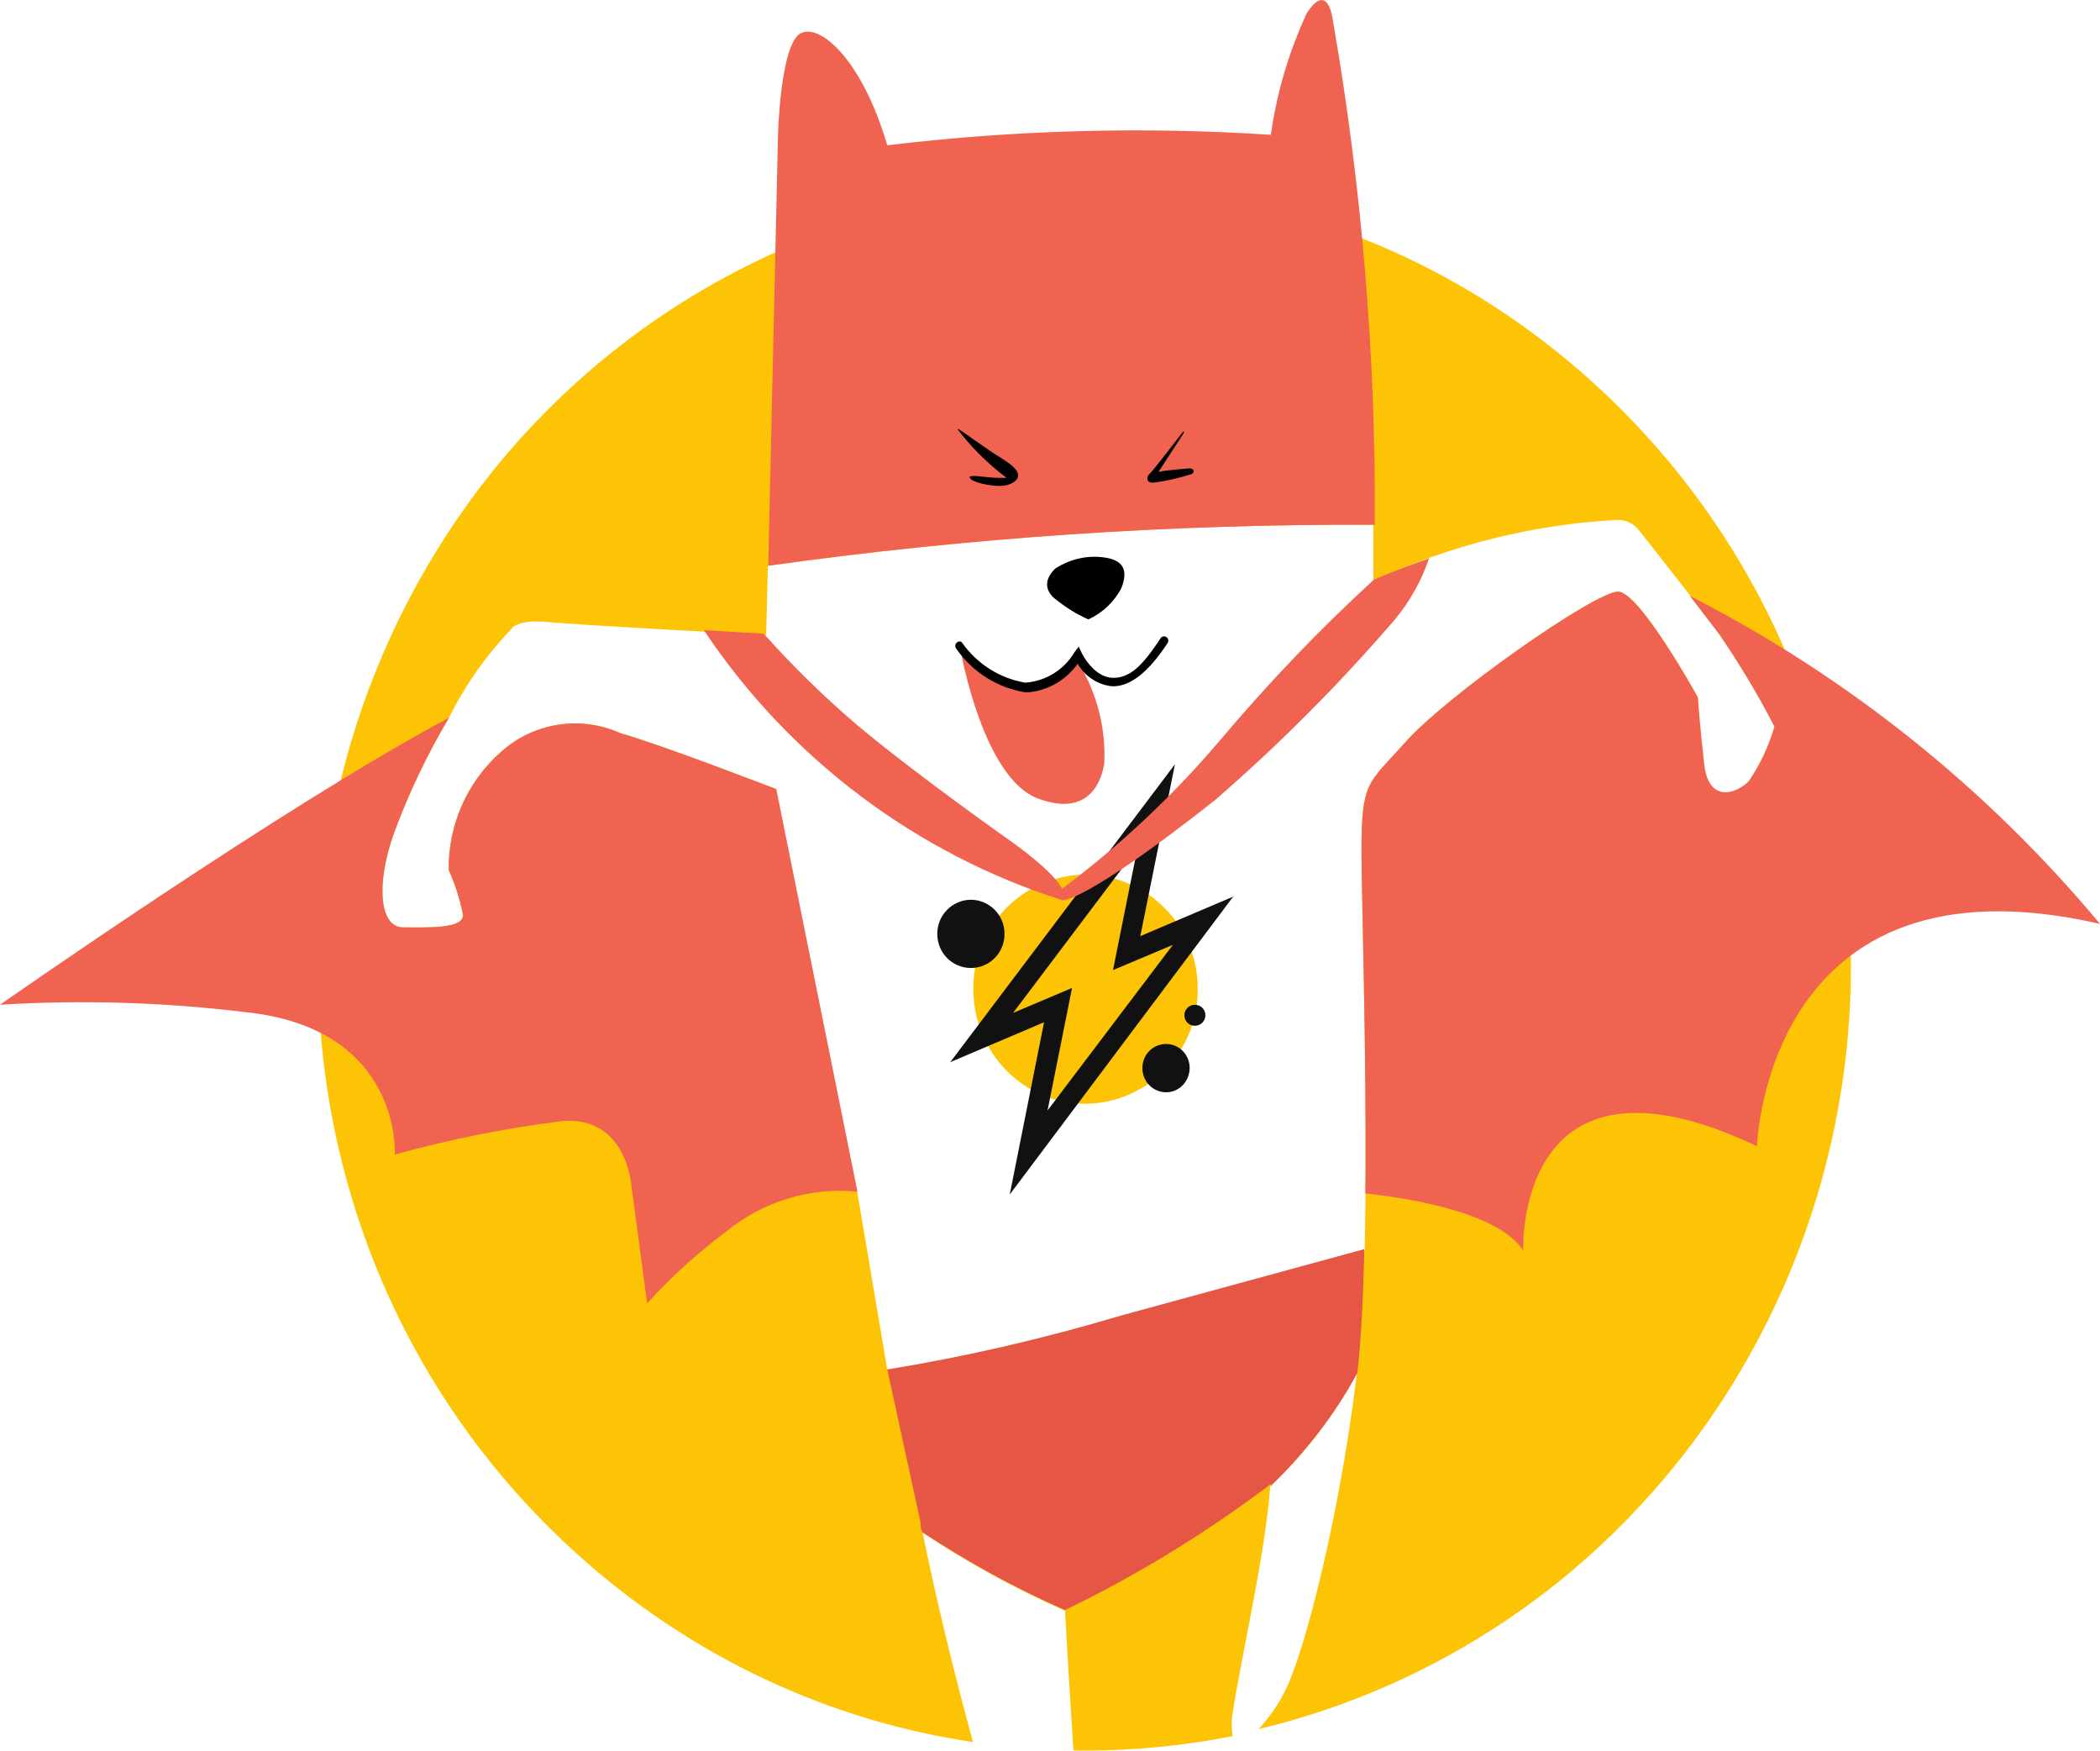
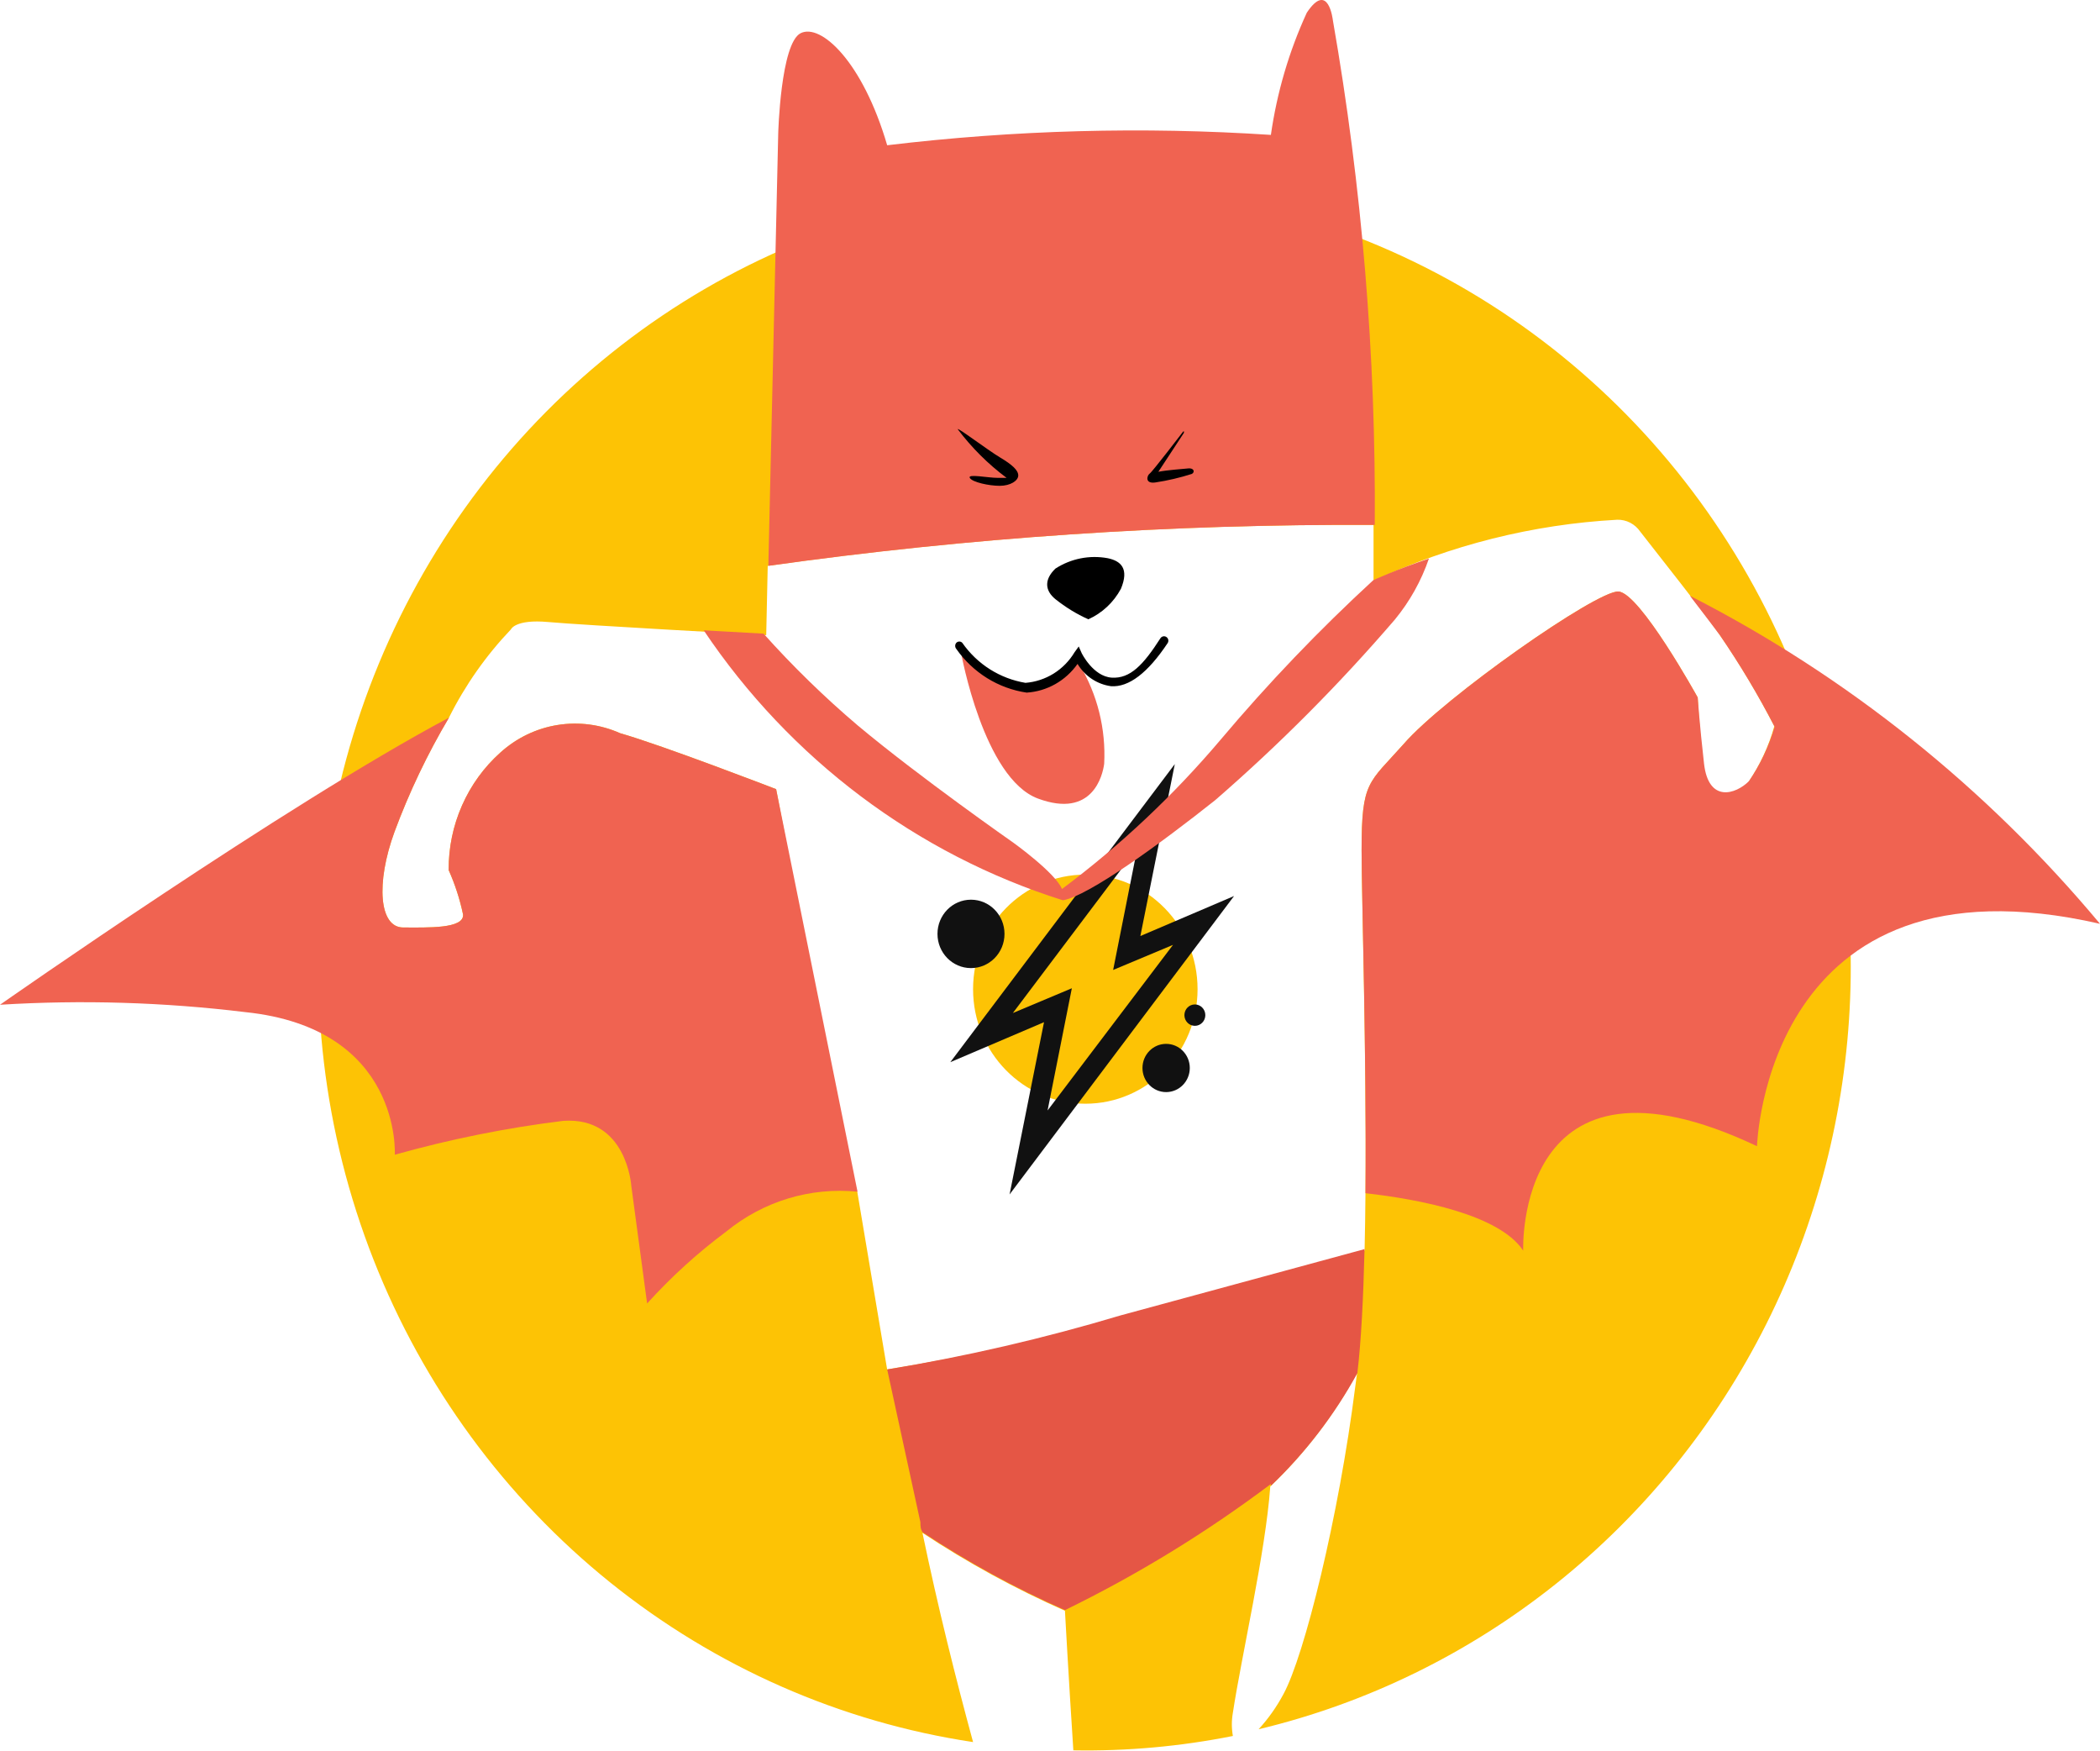
- <svg xmlns="http://www.w3.org/2000/svg" viewBox="0 0 60 50" fill="none">
-   <path d="M51.2 19.05a22.3 22.3 0 0 0-6.88-9.13 21.5 21.5 0 0 0-21.62-2.95 21.95 21.95 0 0 0-9 6.97 22.76 22.76 0 0 0-3.04 22.04 22.31 22.31 0 0 0 6.78 9.22c3 2.42 6.57 4 10.36 4.56-.5-1.82-1-3.84-1.44-5.98 1.29.86 2.65 1.6 4.07 2.23 0 0 .1 1.88.24 3.99a21.7 21.7 0 0 0 4.55-.41 1.9 1.9 0 0 1 0-.67c.25-1.63.94-4.57 1.07-6.46.99-.94 1.83-2.03 2.48-3.24l-.05.39c-.47 3.71-1.45 7.68-2.05 8.78-.2.37-.43.7-.71 1 3.1-.74 6-2.16 8.5-4.15 2.5-2 4.55-4.53 6-7.42a22.73 22.73 0 0 0 .75-18.77Zm-1.25 3.3c-.38.38-1.15.64-1.28-.5a30.8 30.8 0 0 1-.16-1.93s-1.65-2.99-2.27-3.02c-.62-.04-4.99 3.02-6.14 4.36-1 1.12-1.2 1.05-1.2 3.03 0 1.49.19 7.12.09 11.43l-6.97 1.9a53.8 53.8 0 0 1-6.67 1.5l-.86-5.09h-.12l-2.2-11.49s-3.25-1.26-4.45-1.6a3.16 3.16 0 0 0-3.42.55 4.42 4.42 0 0 0-1.48 3.36c.18.4.32.83.4 1.27.05.42-1.02.37-1.7.37-.69 0-.79-1.25-.25-2.73a19.9 19.9 0 0 1 1.56-3.26c.46-.93 1.06-1.78 1.77-2.52 0 0 .12-.3 1.07-.21.95.09 6.22.37 6.22.37l.05-1.98c5.73-.8 11.51-1.2 17.3-1.17v1.6a18.95 18.95 0 0 1 6.97-1.74.76.76 0 0 1 .65.34c.3.37 2.06 2.61 2.27 2.94.57.83 1.1 1.7 1.57 2.61a5.5 5.5 0 0 1-.75 1.6v.02Z" fill="#FDC305" />
-   <path d="m48.28 17.02.86 1.12c.57.84 1.1 1.72 1.56 2.62a5.5 5.5 0 0 1-.73 1.55c-.38.38-1.16.63-1.28-.5-.13-1.14-.18-1.89-.18-1.89s-1.65-2.99-2.27-3.02c-.62-.04-4.99 3.02-6.14 4.36-1 1.12-1.2 1.05-1.2 3.03 0 1.3.15 5.8.11 9.8 1.55.17 3.83.6 4.51 1.63 0 0-.25-6.26 6.68-2.98 0 0 .24-8.54 9.8-6.35a37.5 37.5 0 0 0-11.72-9.37Zm-9-2.02c.03-4.84-.37-9.67-1.2-14.43 0 0-.13-1.13-.74-.2-.51 1.1-.86 2.27-1.03 3.48a59.42 59.42 0 0 0-10.96.3c-.7-2.4-1.9-3.49-2.47-3.2-.58.29-.65 2.86-.65 2.86l-.28 12.35a121 121 0 0 1 17.33-1.17Z" fill="#F06351" />
-   <path d="M38.78 39.22c.11-.93.17-2.17.2-3.54l-6.96 1.9a53.8 53.8 0 0 1-6.67 1.54l.95 4.36c0 .1 0 .2.06.29 1.3.85 2.65 1.6 4.07 2.22 2.07-1 4.04-2.21 5.88-3.6v.05c.98-.94 1.82-2.02 2.47-3.22Z" fill="#E55645" />
-   <path d="M27.37 12.26c-.05-.08.85.6 1.2.8.35.22.52.37.52.52 0 .15-.22.3-.53.3-.3 0-.78-.1-.85-.23-.07-.12.51 0 .8 0h.25c-.53-.4-1-.86-1.4-1.39Zm6.41.1s-.86 1.12-.93 1.17c-.08.05-.15.3.16.25.35-.05.7-.13 1.04-.24.1-.06.06-.18-.1-.16-.16.02-.58.04-.85.1l.72-1.11s.03-.1-.04-.01Zm-2.68 5.33c.4-.18.72-.49.93-.87.24-.58 0-.8-.38-.88-.52-.1-1.05.01-1.5.3-.33.32-.29.64 0 .87.3.24.6.43.94.58Z" fill="#000" />
-   <path d="M30.79 18.79a1.46 1.46 0 0 1-1.25.86c-.47.04-.94-.1-1.32-.39a1.7 1.7 0 0 1-.45-.4.85.85 0 0 0-.31-.21s.64 3.59 2.2 4.16c1.55.58 1.84-.66 1.89-1 .05-.99-.2-1.97-.7-2.82 0-.26-.02-.09-.06-.2Z" fill="#F06351" />
-   <path d="M29.33 19.78a2.96 2.96 0 0 1-2-1.24.13.13 0 0 1 0-.18.12.12 0 0 1 .13-.03l.03.03a2.78 2.78 0 0 0 1.8 1.14 1.78 1.78 0 0 0 1.41-.87l.12-.16.09.19s.32.66.85.7c.53.03.9-.37 1.4-1.13a.12.12 0 0 1 .17-.03c.02.01.04.04.05.08 0 .03 0 .06-.02.09-.57.86-1.1 1.27-1.62 1.23a1.3 1.3 0 0 1-.95-.64 1.95 1.95 0 0 1-1.46.82Z" fill="#000" />
-   <path d="M31 31.53a3.25 3.25 0 0 0 3.22-3.27 3.25 3.25 0 0 0-3.21-3.28 3.24 3.24 0 0 0-3.2 3.28c0 1.8 1.43 3.27 3.2 3.27Z" fill="#FDC305" />
-   <path d="m35.26 25.6-2.68 1.14.99-4.91-6.42 8.51 2.68-1.14-.98 4.92 6.4-8.53Zm-6.32 3.34 3.56-4.72-.7 3.49 1.71-.72-3.58 4.73.7-3.5-1.7.72Zm-1.2-1.29c.53 0 .96-.43.96-.97a.97.97 0 0 0-.96-.98.97.97 0 0 0-.96.98c0 .54.43.97.96.97Zm5.58 3.55c.37 0 .67-.31.67-.7 0-.37-.3-.68-.67-.68-.38 0-.68.3-.68.69 0 .38.3.69.68.69Zm.82-1.9a.3.3 0 0 0 .3-.3.3.3 0 0 0-.3-.3.3.3 0 0 0-.3.3c0 .17.13.3.3.3Z" fill="#111" />
-   <path d="M39.24 16.57c-1.55 1.42-3 2.94-4.36 4.55a27.48 27.48 0 0 1-4.54 4.27c-.19-.46-1.4-1.32-1.4-1.32s-2.68-1.88-4.44-3.35a27.62 27.62 0 0 1-2.68-2.62l-1.71-.1a19.39 19.39 0 0 0 10.26 7.72c.73-.13 2.8-1.64 4.35-2.87a49.8 49.8 0 0 0 5.13-5.15c.43-.52.76-1.1.98-1.75-.98.34-1.6.62-1.6.62Zm-17.06 5.97s-3.26-1.26-4.46-1.6a3.16 3.16 0 0 0-3.42.55 4.42 4.42 0 0 0-1.48 3.36c.18.4.32.83.41 1.27.04.42-1.03.37-1.71.37-.68 0-.79-1.25-.25-2.73a19.9 19.9 0 0 1 1.56-3.26c-4.66 2.48-12.83 8.2-12.83 8.2a38.4 38.4 0 0 1 7 .21c4.5.46 4.28 4.07 4.28 4.07 1.58-.44 3.19-.76 4.81-.96 1.82-.13 1.95 1.85 1.95 1.85l.45 3.36c.69-.76 1.45-1.45 2.27-2.06a5.11 5.11 0 0 1 3.74-1.13l-2.32-11.5Z" fill="#F06351" />
+ <svg xmlns="http://www.w3.org/2000/svg" width="60" height="50" viewBox="0 0 60 50" fill="none">
+   <path d="M51.208 19.051C49.734 15.447 47.36 12.301 44.322 9.925C41.285 7.549 37.69 6.027 33.896 5.51C30.102 4.993 26.241 5.499 22.699 6.979C19.157 8.458 16.056 10.859 13.707 13.941C11.357 17.024 9.841 20.681 9.308 24.548C8.776 28.415 9.246 32.357 10.672 35.981C12.098 39.604 14.43 42.784 17.435 45.202C20.441 47.619 24.015 49.191 27.802 49.761C27.306 47.938 26.801 45.922 26.356 43.785C27.65 44.641 29.012 45.385 30.427 46.01C30.427 46.01 30.53 47.894 30.667 49.997C32.196 50.024 33.724 49.886 35.225 49.587C35.186 49.367 35.186 49.143 35.225 48.924C35.473 47.292 36.157 44.352 36.294 42.459C37.28 41.518 38.117 40.426 38.774 39.222L38.722 39.606C38.252 43.322 37.269 47.292 36.67 48.391C36.476 48.755 36.238 49.092 35.96 49.395C39.056 48.654 41.956 47.235 44.461 45.237C46.966 43.238 49.014 40.708 50.465 37.821C51.915 34.935 52.733 31.761 52.861 28.52C52.99 25.278 52.426 22.047 51.208 19.051ZM49.951 22.358C49.575 22.733 48.797 22.986 48.668 21.851C48.54 20.717 48.506 19.923 48.506 19.923C48.506 19.923 46.855 16.931 46.24 16.896C45.624 16.861 41.254 19.923 40.099 21.258C39.099 22.384 38.902 22.305 38.902 24.286C38.902 25.777 39.09 31.413 38.988 35.723L32.018 37.617C29.827 38.258 27.599 38.759 25.347 39.117L24.492 34.031H24.372L22.175 22.541C22.175 22.541 18.916 21.284 17.719 20.944C17.157 20.693 16.536 20.612 15.93 20.709C15.324 20.806 14.758 21.079 14.298 21.494C13.83 21.912 13.455 22.429 13.2 23.009C12.944 23.588 12.814 24.217 12.819 24.853C13 25.258 13.137 25.682 13.229 26.118C13.272 26.537 12.203 26.493 11.519 26.493C10.835 26.493 10.732 25.236 11.271 23.762C11.691 22.628 12.212 21.536 12.827 20.499C13.29 19.573 13.887 18.723 14.598 17.978C14.598 17.978 14.717 17.681 15.667 17.768C16.616 17.856 21.892 18.143 21.892 18.143L21.935 16.163C27.67 15.355 33.455 14.964 39.244 14.994C39.244 15.526 39.244 16.058 39.244 16.591C41.437 15.57 43.798 14.978 46.205 14.846C46.334 14.842 46.462 14.872 46.577 14.931C46.692 14.991 46.79 15.078 46.864 15.186C47.155 15.561 48.925 17.803 49.13 18.126C49.705 18.964 50.228 19.838 50.695 20.743C50.535 21.317 50.283 21.859 49.951 22.349V22.358Z" fill="#FDC305" />
+   <path d="M48.284 17.018C48.686 17.541 49.036 18.004 49.139 18.143C49.714 18.982 50.237 19.856 50.704 20.761C50.541 21.315 50.293 21.839 49.969 22.314C49.592 22.689 48.814 22.942 48.686 21.808C48.558 20.674 48.506 19.923 48.506 19.923C48.506 19.923 46.856 16.931 46.24 16.896C45.624 16.861 41.254 19.923 40.1 21.258C39.099 22.384 38.903 22.305 38.903 24.286C38.903 25.594 39.048 30.087 39.014 34.083C40.562 34.258 42.836 34.694 43.52 35.723C43.52 35.723 43.273 29.459 50.2 32.74C50.2 32.74 50.439 24.198 60 26.388C56.75 22.495 52.766 19.309 48.284 17.018Z" fill="#F06351" />
+   <path d="M39.279 14.994C39.314 10.159 38.913 5.332 38.081 0.572C38.081 0.572 37.953 -0.562 37.337 0.363C36.829 1.469 36.484 2.644 36.311 3.853C32.656 3.613 28.986 3.713 25.348 4.149C24.646 1.75 23.449 0.66 22.876 0.948C22.303 1.235 22.235 3.809 22.235 3.809L21.953 16.163C27.694 15.354 33.484 14.964 39.279 14.994Z" fill="#F06351" />
+   <path d="M38.782 39.222C38.893 38.288 38.953 37.05 38.987 35.68L32.018 37.573C29.828 38.229 27.601 38.745 25.348 39.117L26.297 43.48C26.297 43.575 26.297 43.671 26.357 43.767C27.651 44.623 29.012 45.368 30.427 45.992C32.496 44.983 34.466 43.777 36.311 42.389V42.441C37.292 41.505 38.126 40.419 38.782 39.222Z" fill="#E55645" />
+   <path d="M27.366 12.263C27.323 12.176 28.221 12.857 28.572 13.066C28.922 13.275 29.093 13.432 29.093 13.581C29.093 13.729 28.871 13.877 28.563 13.877C28.255 13.877 27.776 13.773 27.708 13.65C27.64 13.528 28.221 13.65 28.512 13.65H28.76C28.233 13.257 27.764 12.79 27.366 12.263Z" fill="black" />
+   <path d="M33.78 12.359C33.78 12.359 32.925 13.476 32.848 13.528C32.771 13.581 32.702 13.825 33.01 13.781C33.364 13.727 33.712 13.646 34.053 13.537C34.148 13.485 34.113 13.363 33.951 13.38C33.788 13.397 33.369 13.424 33.096 13.476L33.823 12.368C33.823 12.368 33.848 12.263 33.78 12.359Z" fill="black" />
+   <path d="M31.095 17.69C31.491 17.512 31.819 17.205 32.027 16.817C32.266 16.242 32.027 16.023 31.65 15.945C31.133 15.849 30.599 15.954 30.154 16.242C29.82 16.564 29.863 16.878 30.154 17.114C30.443 17.345 30.759 17.539 31.095 17.69Z" fill="black" />
+   <path d="M30.787 18.789C30.688 18.987 30.555 19.165 30.393 19.313C30.15 19.512 29.85 19.629 29.538 19.644C29.067 19.691 28.596 19.554 28.221 19.26C28.049 19.157 27.895 19.024 27.768 18.868C27.682 18.773 27.577 18.698 27.46 18.649C27.46 18.649 28.101 22.235 29.658 22.811C31.214 23.387 31.505 22.148 31.548 21.817C31.6 20.824 31.355 19.838 30.846 18.99C30.846 18.728 30.829 18.903 30.787 18.789Z" fill="#F06351" />
+   <path d="M29.333 19.784C28.933 19.725 28.548 19.584 28.203 19.37C27.858 19.155 27.558 18.872 27.323 18.536C27.302 18.512 27.291 18.481 27.291 18.449C27.291 18.417 27.302 18.386 27.323 18.362C27.334 18.35 27.348 18.341 27.362 18.334C27.377 18.328 27.393 18.325 27.409 18.325C27.425 18.325 27.441 18.328 27.455 18.334C27.47 18.341 27.483 18.35 27.494 18.362C27.706 18.665 27.974 18.922 28.284 19.118C28.594 19.314 28.939 19.445 29.299 19.505C29.583 19.483 29.859 19.392 30.103 19.241C30.347 19.089 30.552 18.88 30.701 18.632L30.821 18.466L30.906 18.658C30.906 18.658 31.231 19.321 31.762 19.356C32.292 19.391 32.668 18.99 33.155 18.231C33.173 18.203 33.202 18.184 33.234 18.177C33.266 18.171 33.299 18.177 33.326 18.196C33.354 18.214 33.373 18.243 33.379 18.276C33.385 18.309 33.379 18.343 33.361 18.37C32.791 19.225 32.252 19.635 31.744 19.601C31.548 19.574 31.36 19.503 31.195 19.393C31.029 19.283 30.89 19.136 30.787 18.964C30.619 19.202 30.402 19.399 30.151 19.541C29.899 19.683 29.62 19.766 29.333 19.784Z" fill="black" />
+   <path d="M31.009 31.527C32.78 31.527 34.216 30.062 34.216 28.255C34.216 26.448 32.78 24.983 31.009 24.983C29.238 24.983 27.802 26.448 27.802 28.255C27.802 30.062 29.238 31.527 31.009 31.527Z" fill="#FDC305" />
+   <path d="M35.259 25.594L32.582 26.737L33.566 21.825L27.152 30.34L29.829 29.198L28.845 34.118L35.259 25.594ZM28.939 28.936L32.497 24.216L31.804 27.706L33.514 26.99L29.931 31.719L30.624 28.229L28.939 28.936Z" fill="#111111" />
+   <path d="M27.742 27.653C28.271 27.653 28.7 27.216 28.7 26.676C28.7 26.136 28.271 25.699 27.742 25.699C27.213 25.699 26.785 26.136 26.785 26.676C26.785 27.216 27.213 27.653 27.742 27.653Z" fill="#111111" />
+   <path d="M33.318 31.195C33.691 31.195 33.994 30.887 33.994 30.506C33.994 30.125 33.691 29.817 33.318 29.817C32.945 29.817 32.642 30.125 32.642 30.506C32.642 30.887 32.945 31.195 33.318 31.195Z" fill="#111111" />
+   <path d="M34.139 29.302C34.304 29.302 34.438 29.165 34.438 28.997C34.438 28.828 34.304 28.691 34.139 28.691C33.974 28.691 33.84 28.828 33.84 28.997C33.84 29.165 33.974 29.302 34.139 29.302Z" fill="#111111" />
+   <path d="M39.236 16.573C37.692 17.993 36.238 19.511 34.883 21.119C33.533 22.715 32.01 24.149 30.342 25.394C30.154 24.931 28.948 24.067 28.948 24.067C28.948 24.067 26.263 22.192 24.501 20.717C23.549 19.908 22.652 19.034 21.816 18.1L20.105 18.004C22.574 21.683 26.192 24.401 30.368 25.716C31.103 25.594 33.173 24.085 34.721 22.855C36.552 21.266 38.267 19.543 39.852 17.699C40.278 17.182 40.608 16.591 40.827 15.954C39.852 16.285 39.236 16.573 39.236 16.573Z" fill="#F06351" />
+   <path d="M22.175 22.541C22.175 22.541 18.917 21.284 17.72 20.944C17.157 20.693 16.537 20.612 15.93 20.709C15.324 20.806 14.758 21.079 14.299 21.494C13.83 21.912 13.455 22.429 13.2 23.009C12.945 23.588 12.815 24.217 12.819 24.853C13 25.258 13.138 25.682 13.23 26.118C13.273 26.537 12.204 26.493 11.519 26.493C10.835 26.493 10.733 25.236 11.271 23.762C11.692 22.628 12.213 21.536 12.828 20.499C8.167 22.977 0 28.7 0 28.7C2.336 28.556 4.68 28.627 7.004 28.91C11.494 29.372 11.28 32.984 11.28 32.984C12.859 32.54 14.468 32.216 16.095 32.016C17.908 31.893 18.036 33.865 18.036 33.865L18.489 37.233C19.177 36.473 19.936 35.783 20.755 35.174C21.811 34.312 23.155 33.905 24.501 34.04L22.175 22.541Z" fill="#F06351" />
</svg>
